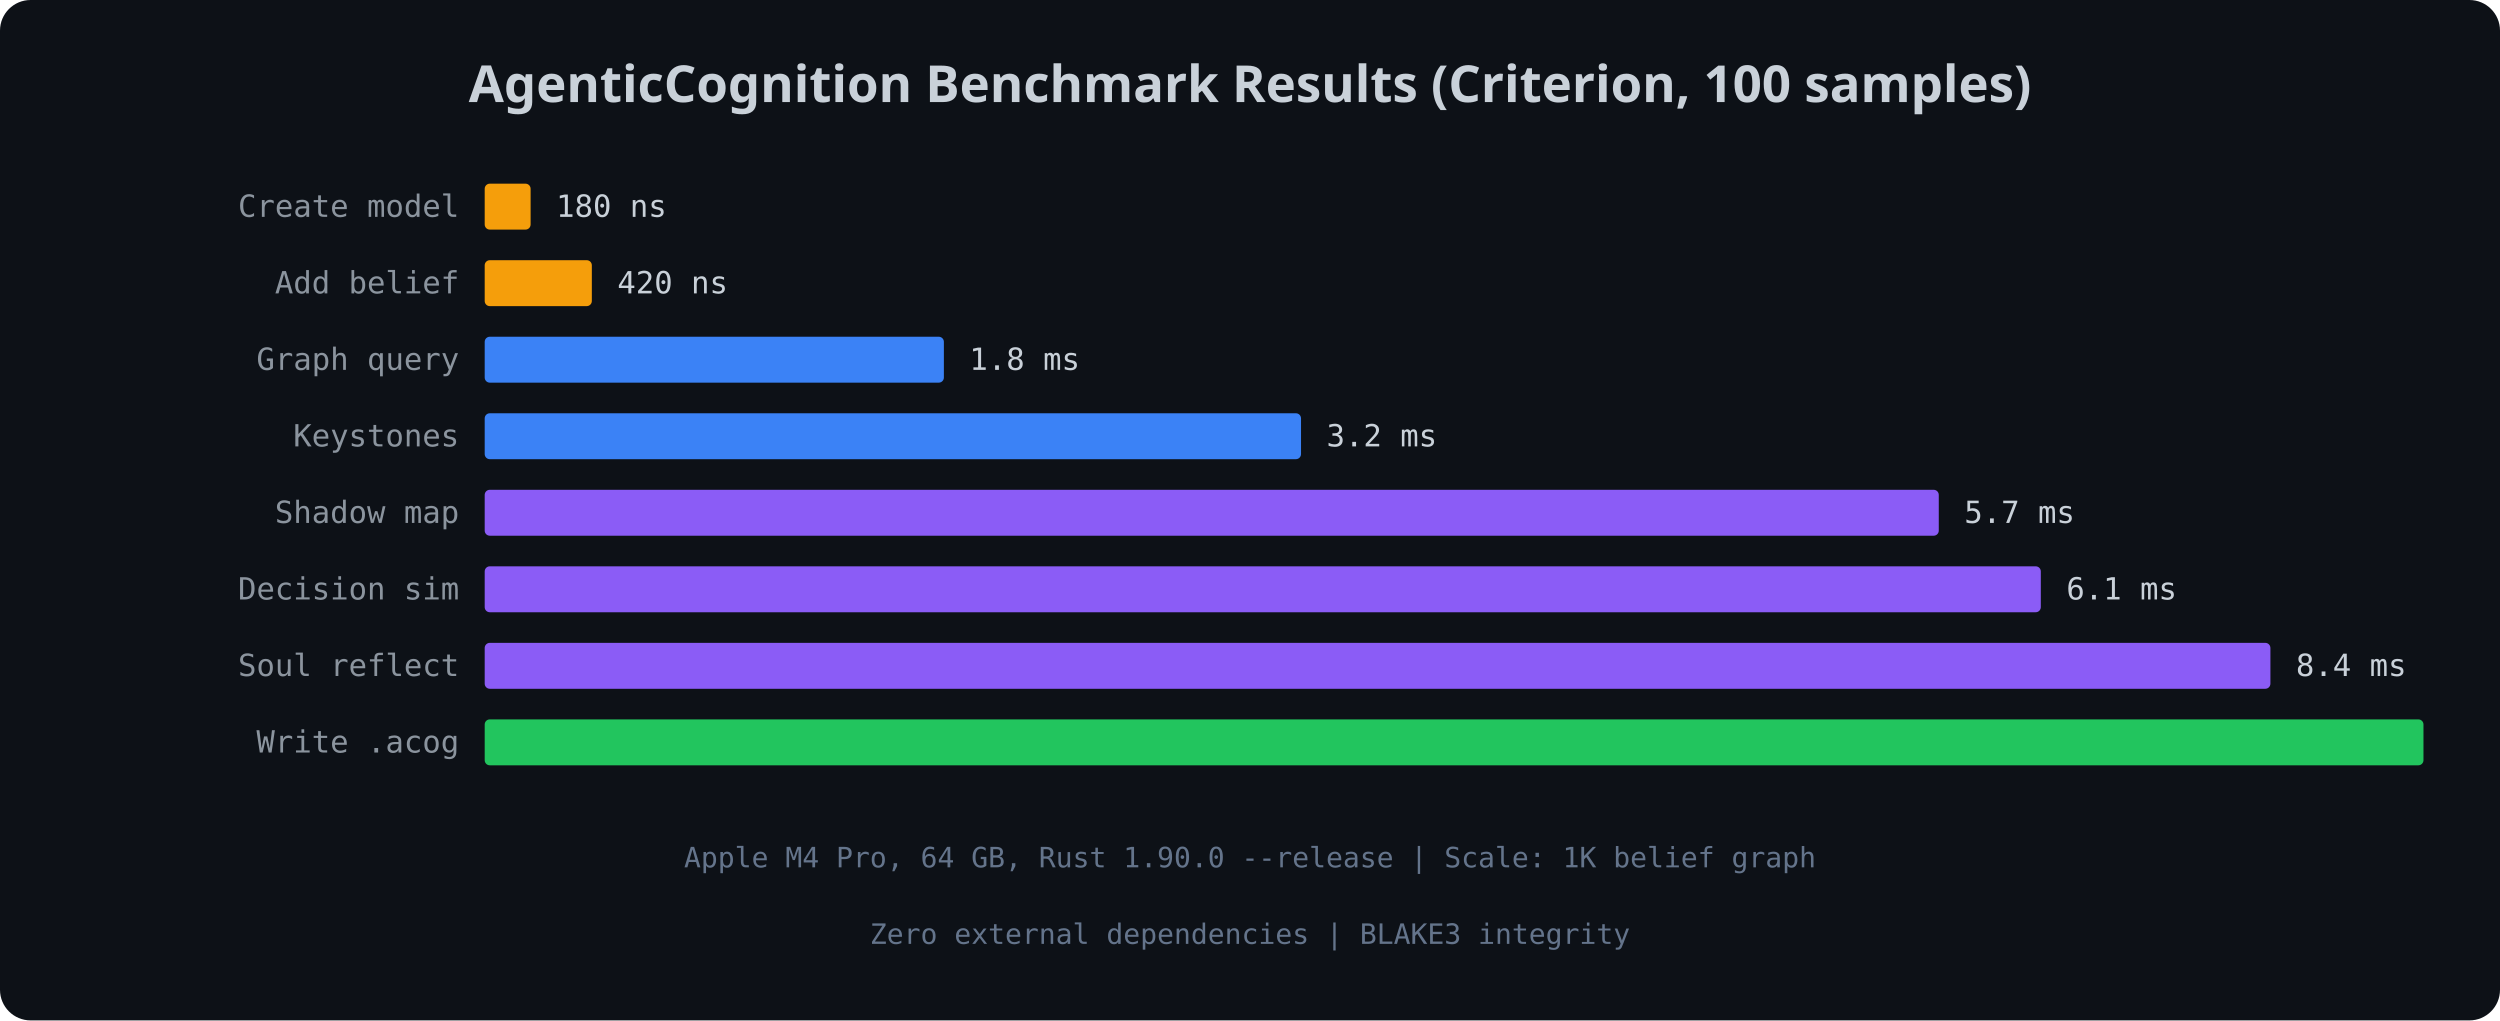
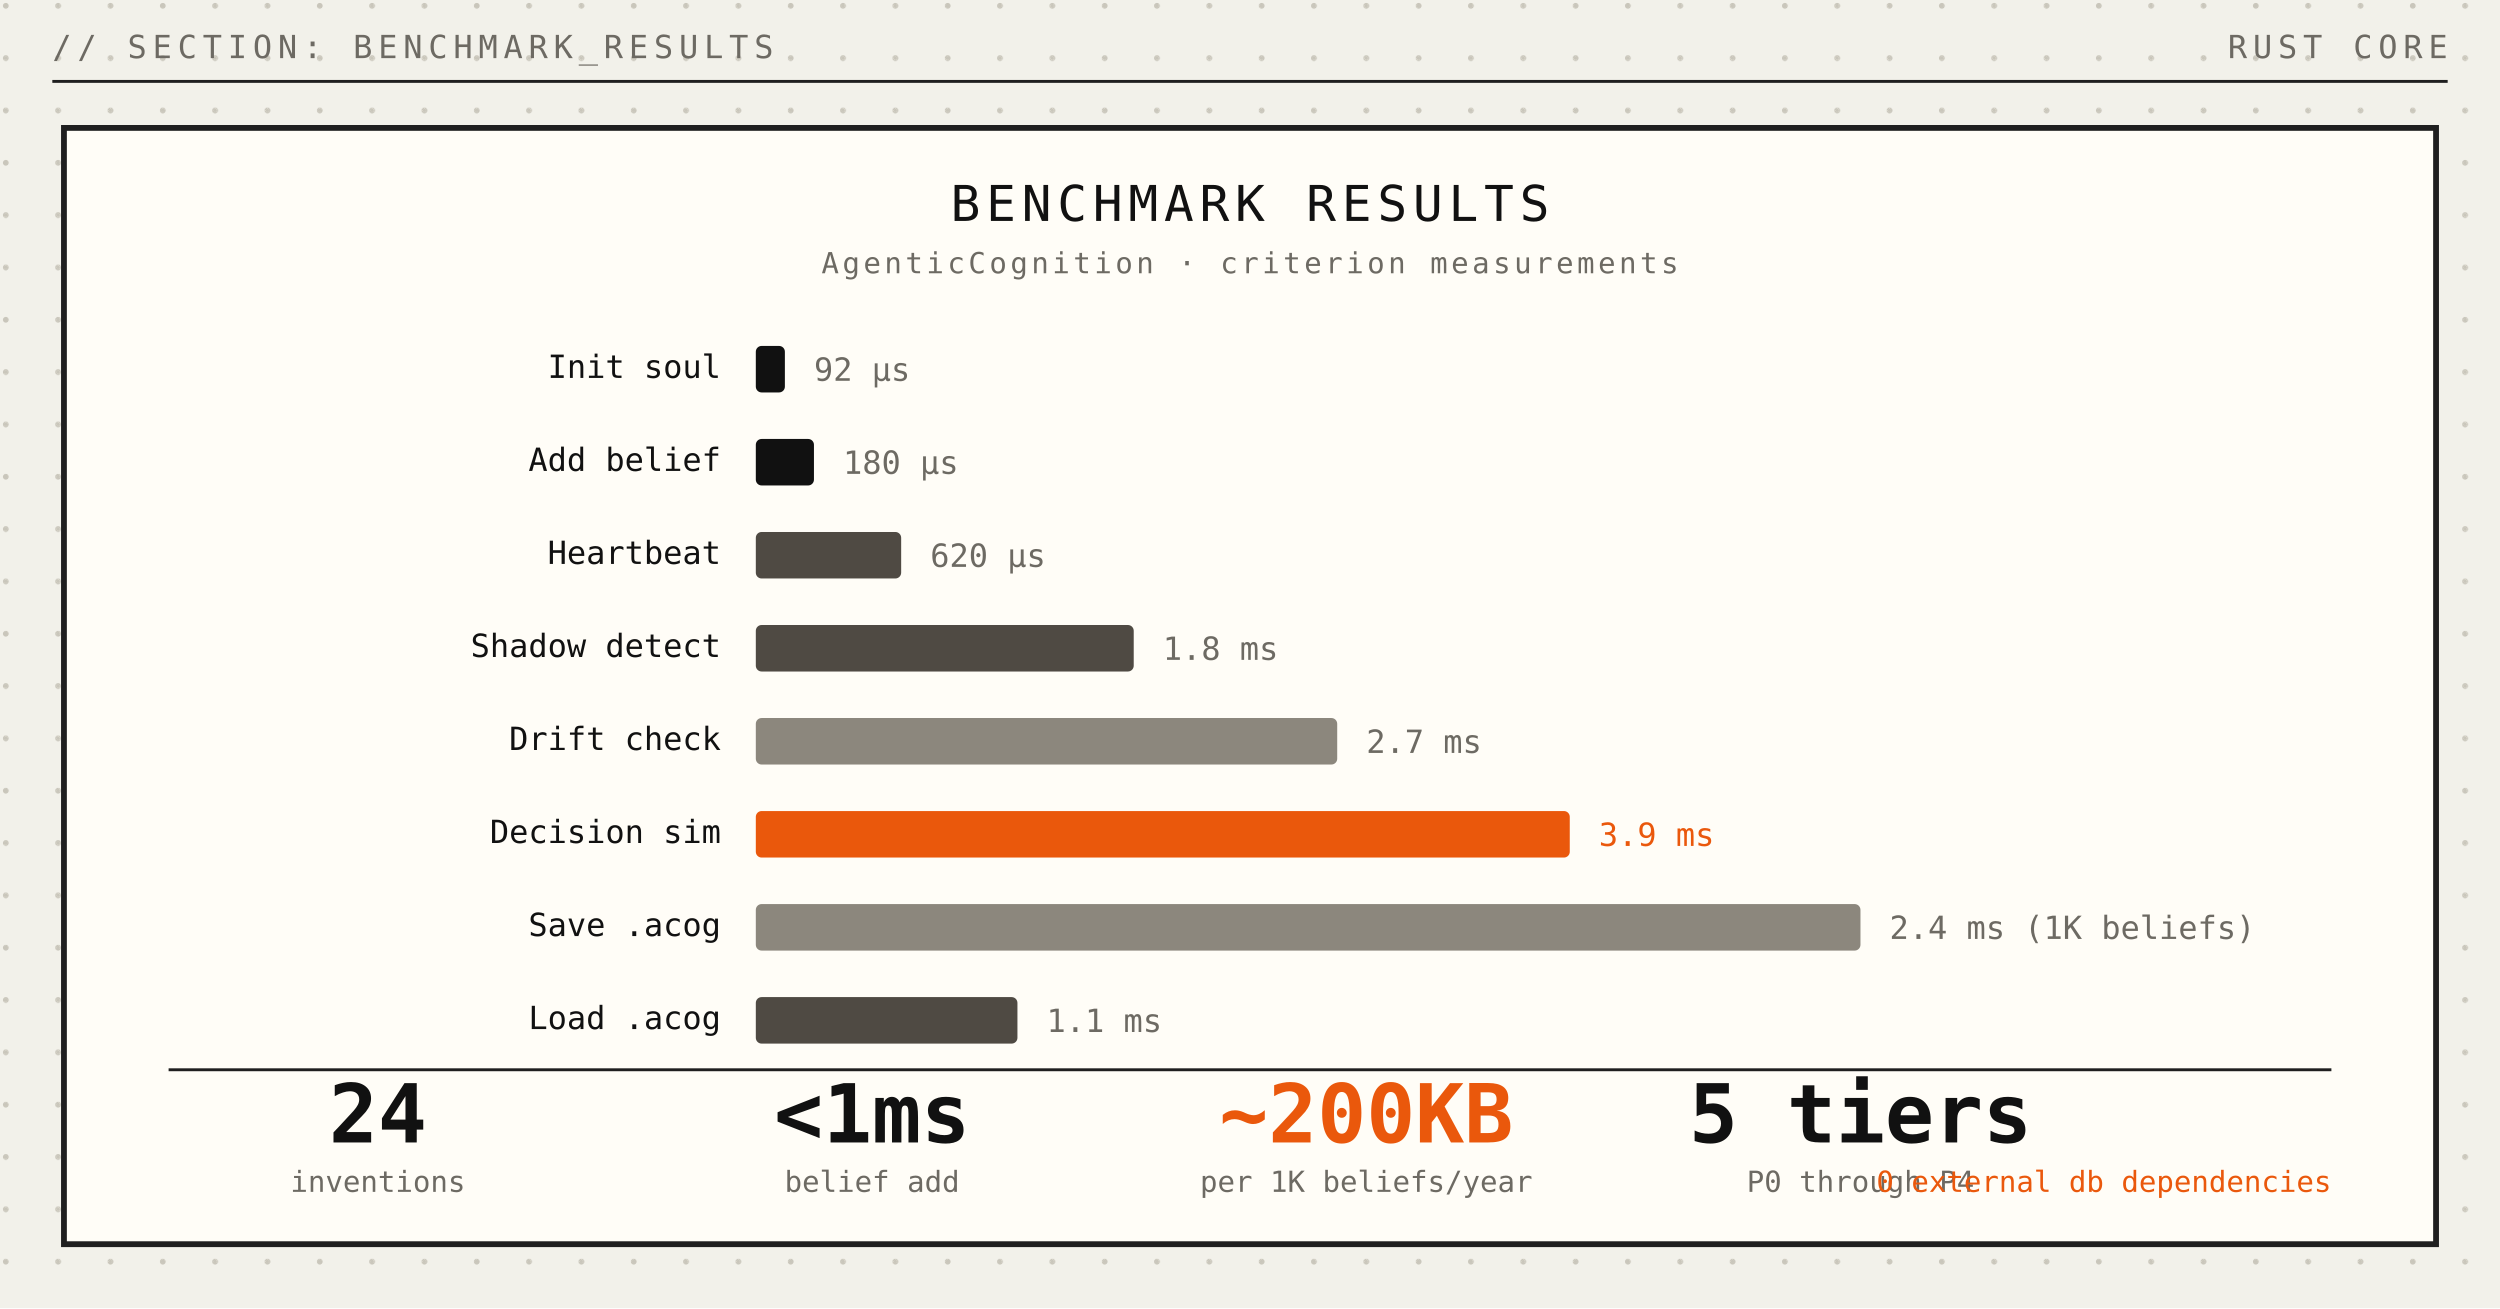
- <svg xmlns="http://www.w3.org/2000/svg" width="980" height="400" viewBox="0 0 980 400">
-   <rect width="980" height="400" fill="#0d1117" rx="12" />
-   <text x="490" y="40" font-family="system-ui, sans-serif" font-size="20" font-weight="600" fill="#c9d1d9" text-anchor="middle">AgenticCognition Benchmark Results (Criterion, 100 samples)</text>
-   <text x="180" y="85" font-family="monospace" font-size="12" fill="#8b949e" text-anchor="end">Create model</text>
-   <rect x="190" y="72" width="18" height="18" fill="#F59E0B" rx="2" />
-   <text x="218" y="85" font-family="monospace" font-size="12" fill="#c9d1d9">180 ns</text>
-   <text x="180" y="115" font-family="monospace" font-size="12" fill="#8b949e" text-anchor="end">Add belief</text>
-   <rect x="190" y="102" width="42" height="18" fill="#F59E0B" rx="2" />
-   <text x="242" y="115" font-family="monospace" font-size="12" fill="#c9d1d9">420 ns</text>
-   <text x="180" y="145" font-family="monospace" font-size="12" fill="#8b949e" text-anchor="end">Graph query</text>
-   <rect x="190" y="132" width="180" height="18" fill="#3B82F6" rx="2" />
-   <text x="380" y="145" font-family="monospace" font-size="12" fill="#c9d1d9">1.8 ms</text>
-   <text x="180" y="175" font-family="monospace" font-size="12" fill="#8b949e" text-anchor="end">Keystones</text>
-   <rect x="190" y="162" width="320" height="18" fill="#3B82F6" rx="2" />
-   <text x="520" y="175" font-family="monospace" font-size="12" fill="#c9d1d9">3.2 ms</text>
-   <text x="180" y="205" font-family="monospace" font-size="12" fill="#8b949e" text-anchor="end">Shadow map</text>
-   <rect x="190" y="192" width="570" height="18" fill="#8B5CF6" rx="2" />
-   <text x="770" y="205" font-family="monospace" font-size="12" fill="#c9d1d9">5.7 ms</text>
-   <text x="180" y="235" font-family="monospace" font-size="12" fill="#8b949e" text-anchor="end">Decision sim</text>
-   <rect x="190" y="222" width="610" height="18" fill="#8B5CF6" rx="2" />
-   <text x="810" y="235" font-family="monospace" font-size="12" fill="#c9d1d9">6.1 ms</text>
-   <text x="180" y="265" font-family="monospace" font-size="12" fill="#8b949e" text-anchor="end">Soul reflect</text>
-   <rect x="190" y="252" width="700" height="18" fill="#8B5CF6" rx="2" />
-   <text x="900" y="265" font-family="monospace" font-size="12" fill="#c9d1d9">8.4 ms</text>
-   <text x="180" y="295" font-family="monospace" font-size="12" fill="#8b949e" text-anchor="end">Write .acog</text>
-   <rect x="190" y="282" width="760" height="18" fill="#22C55E" rx="2" />
-   <text x="490" y="340" font-family="monospace" font-size="11" fill="#64748b" text-anchor="middle">Apple M4 Pro, 64 GB, Rust 1.90.0 --release | Scale: 1K belief graph</text>
-   <text x="490" y="370" font-family="monospace" font-size="11" fill="#64748b" text-anchor="middle">Zero external dependencies | BLAKE3 integrity</text>
+ <svg xmlns="http://www.w3.org/2000/svg" viewBox="0 0 860 450" role="img" aria-label="AgenticCognition benchmark results">
+   <defs>
+     <pattern id="dot-grid" width="18" height="18" patternUnits="userSpaceOnUse">
+       <circle cx="2" cy="2" r="1" fill="#c9c6bb" />
+     </pattern>
+     <style>
+       .mono { font-family:'IBM Plex Mono','JetBrains Mono',monospace; }
+       .ink { fill:#111111; }
+       .muted { fill:#6d6a63; }
+       .signal { fill:#ea580c; }
+       .frame { fill:#fffdf7; stroke:#1f1f1f; stroke-width:2; }
+       .bar-fast { fill:#111111; }
+       .bar-mid { fill:#4f4a43; }
+       .bar-signal { fill:#ea580c; }
+       .bar-soft { fill:#8c877d; }
+     </style>
+   </defs>
+   <rect width="860" height="450" fill="#f2f1ea" />
+   <rect width="860" height="450" fill="url(#dot-grid)" />
+   <line x1="18" y1="28" x2="842" y2="28" stroke="#1f1f1f" />
+   <text x="18" y="20" class="mono muted" font-size="11" letter-spacing="2">// SECTION: BENCHMARK_RESULTS</text>
+   <text x="842" y="20" class="mono muted" font-size="11" letter-spacing="2" text-anchor="end">RUST CORE</text>
+   <rect x="22" y="44" width="816" height="384" class="frame" />
+   <text x="430" y="76" class="mono ink" font-size="17" letter-spacing="2" text-anchor="middle">BENCHMARK RESULTS</text>
+   <text x="430" y="94" class="mono muted" font-size="10" letter-spacing="1.2" text-anchor="middle">AgenticCognition · criterion measurements</text>
+   <g transform="translate(260,115)">
+     <text x="-12" y="15" class="mono ink" text-anchor="end" font-size="11">Init soul</text>
+     <rect x="0" y="4" width="10" height="16" rx="2" class="bar-fast" />
+     <text x="20" y="16" class="mono muted" font-size="11">92 µs</text>
+     <text x="-12" y="47" class="mono ink" text-anchor="end" font-size="11">Add belief</text>
+     <rect x="0" y="36" width="20" height="16" rx="2" class="bar-fast" />
+     <text x="30" y="48" class="mono muted" font-size="11">180 µs</text>
+     <text x="-12" y="79" class="mono ink" text-anchor="end" font-size="11">Heartbeat</text>
+     <rect x="0" y="68" width="50" height="16" rx="2" class="bar-mid" />
+     <text x="60" y="80" class="mono muted" font-size="11">620 µs</text>
+     <text x="-12" y="111" class="mono ink" text-anchor="end" font-size="11">Shadow detect</text>
+     <rect x="0" y="100" width="130" height="16" rx="2" class="bar-mid" />
+     <text x="140" y="112" class="mono muted" font-size="11">1.8 ms</text>
+     <text x="-12" y="143" class="mono ink" text-anchor="end" font-size="11">Drift check</text>
+     <rect x="0" y="132" width="200" height="16" rx="2" class="bar-soft" />
+     <text x="210" y="144" class="mono muted" font-size="11">2.7 ms</text>
+     <text x="-12" y="175" class="mono ink" text-anchor="end" font-size="11">Decision sim</text>
+     <rect x="0" y="164" width="280" height="16" rx="2" class="bar-signal" />
+     <text x="290" y="176" class="mono signal" font-size="11">3.9 ms</text>
+     <text x="-12" y="207" class="mono ink" text-anchor="end" font-size="11">Save .acog</text>
+     <rect x="0" y="196" width="380" height="16" rx="2" class="bar-soft" />
+     <text x="390" y="208" class="mono muted" font-size="11">2.4 ms (1K beliefs)</text>
+     <text x="-12" y="239" class="mono ink" text-anchor="end" font-size="11">Load .acog</text>
+     <rect x="0" y="228" width="90" height="16" rx="2" class="bar-mid" />
+     <text x="100" y="240" class="mono muted" font-size="11">1.1 ms</text>
+   </g>
+   <line x1="58" y1="368" x2="802" y2="368" stroke="#1f1f1f" />
+   <text x="130" y="393" class="mono ink" font-size="28" font-weight="700" text-anchor="middle">24</text>
+   <text x="130" y="410" class="mono muted" font-size="10" text-anchor="middle">inventions</text>
+   <text x="300" y="393" class="mono ink" font-size="28" font-weight="700" text-anchor="middle">&lt;1ms</text>
+   <text x="300" y="410" class="mono muted" font-size="10" text-anchor="middle">belief add</text>
+   <text x="470" y="393" class="mono signal" font-size="28" font-weight="700" text-anchor="middle">~200KB</text>
+   <text x="470" y="410" class="mono muted" font-size="10" text-anchor="middle">per 1K beliefs/year</text>
+   <text x="640" y="393" class="mono ink" font-size="28" font-weight="700" text-anchor="middle">5 tiers</text>
+   <text x="640" y="410" class="mono muted" font-size="10" text-anchor="middle">P0 through P4</text>
+   <text x="802" y="410" class="mono signal" font-size="10" text-anchor="end">0 external db dependencies</text>
</svg>
